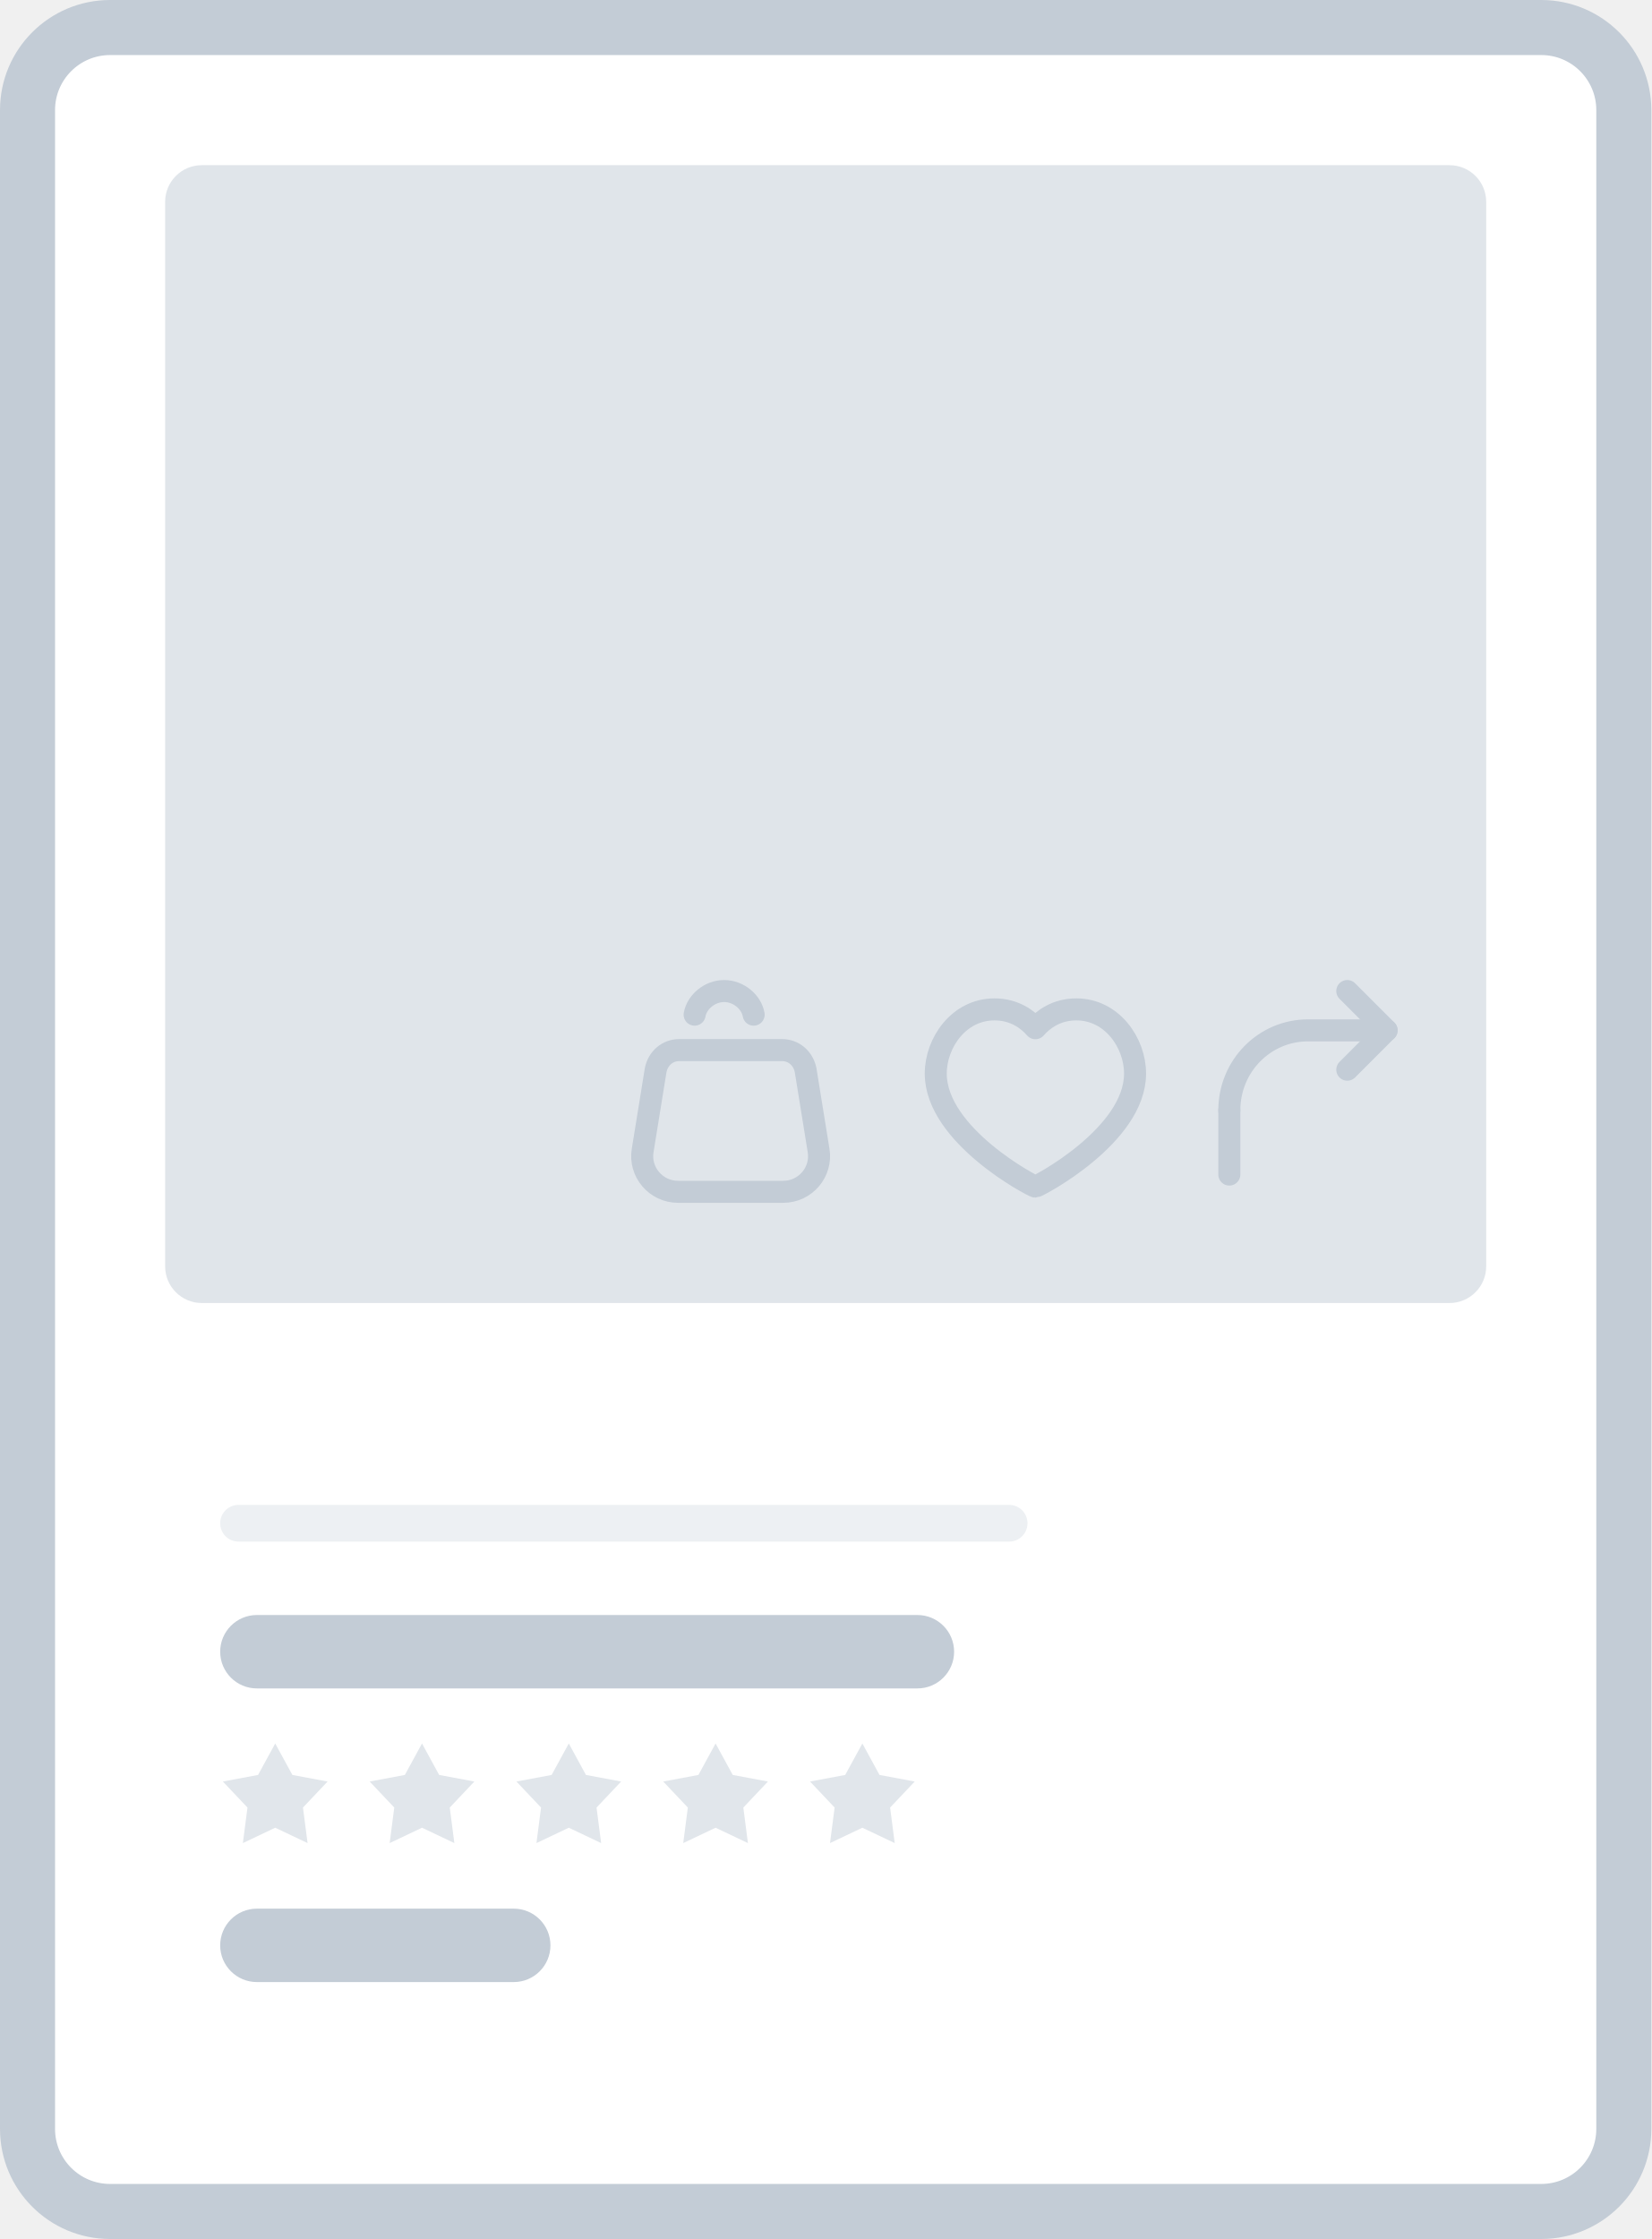
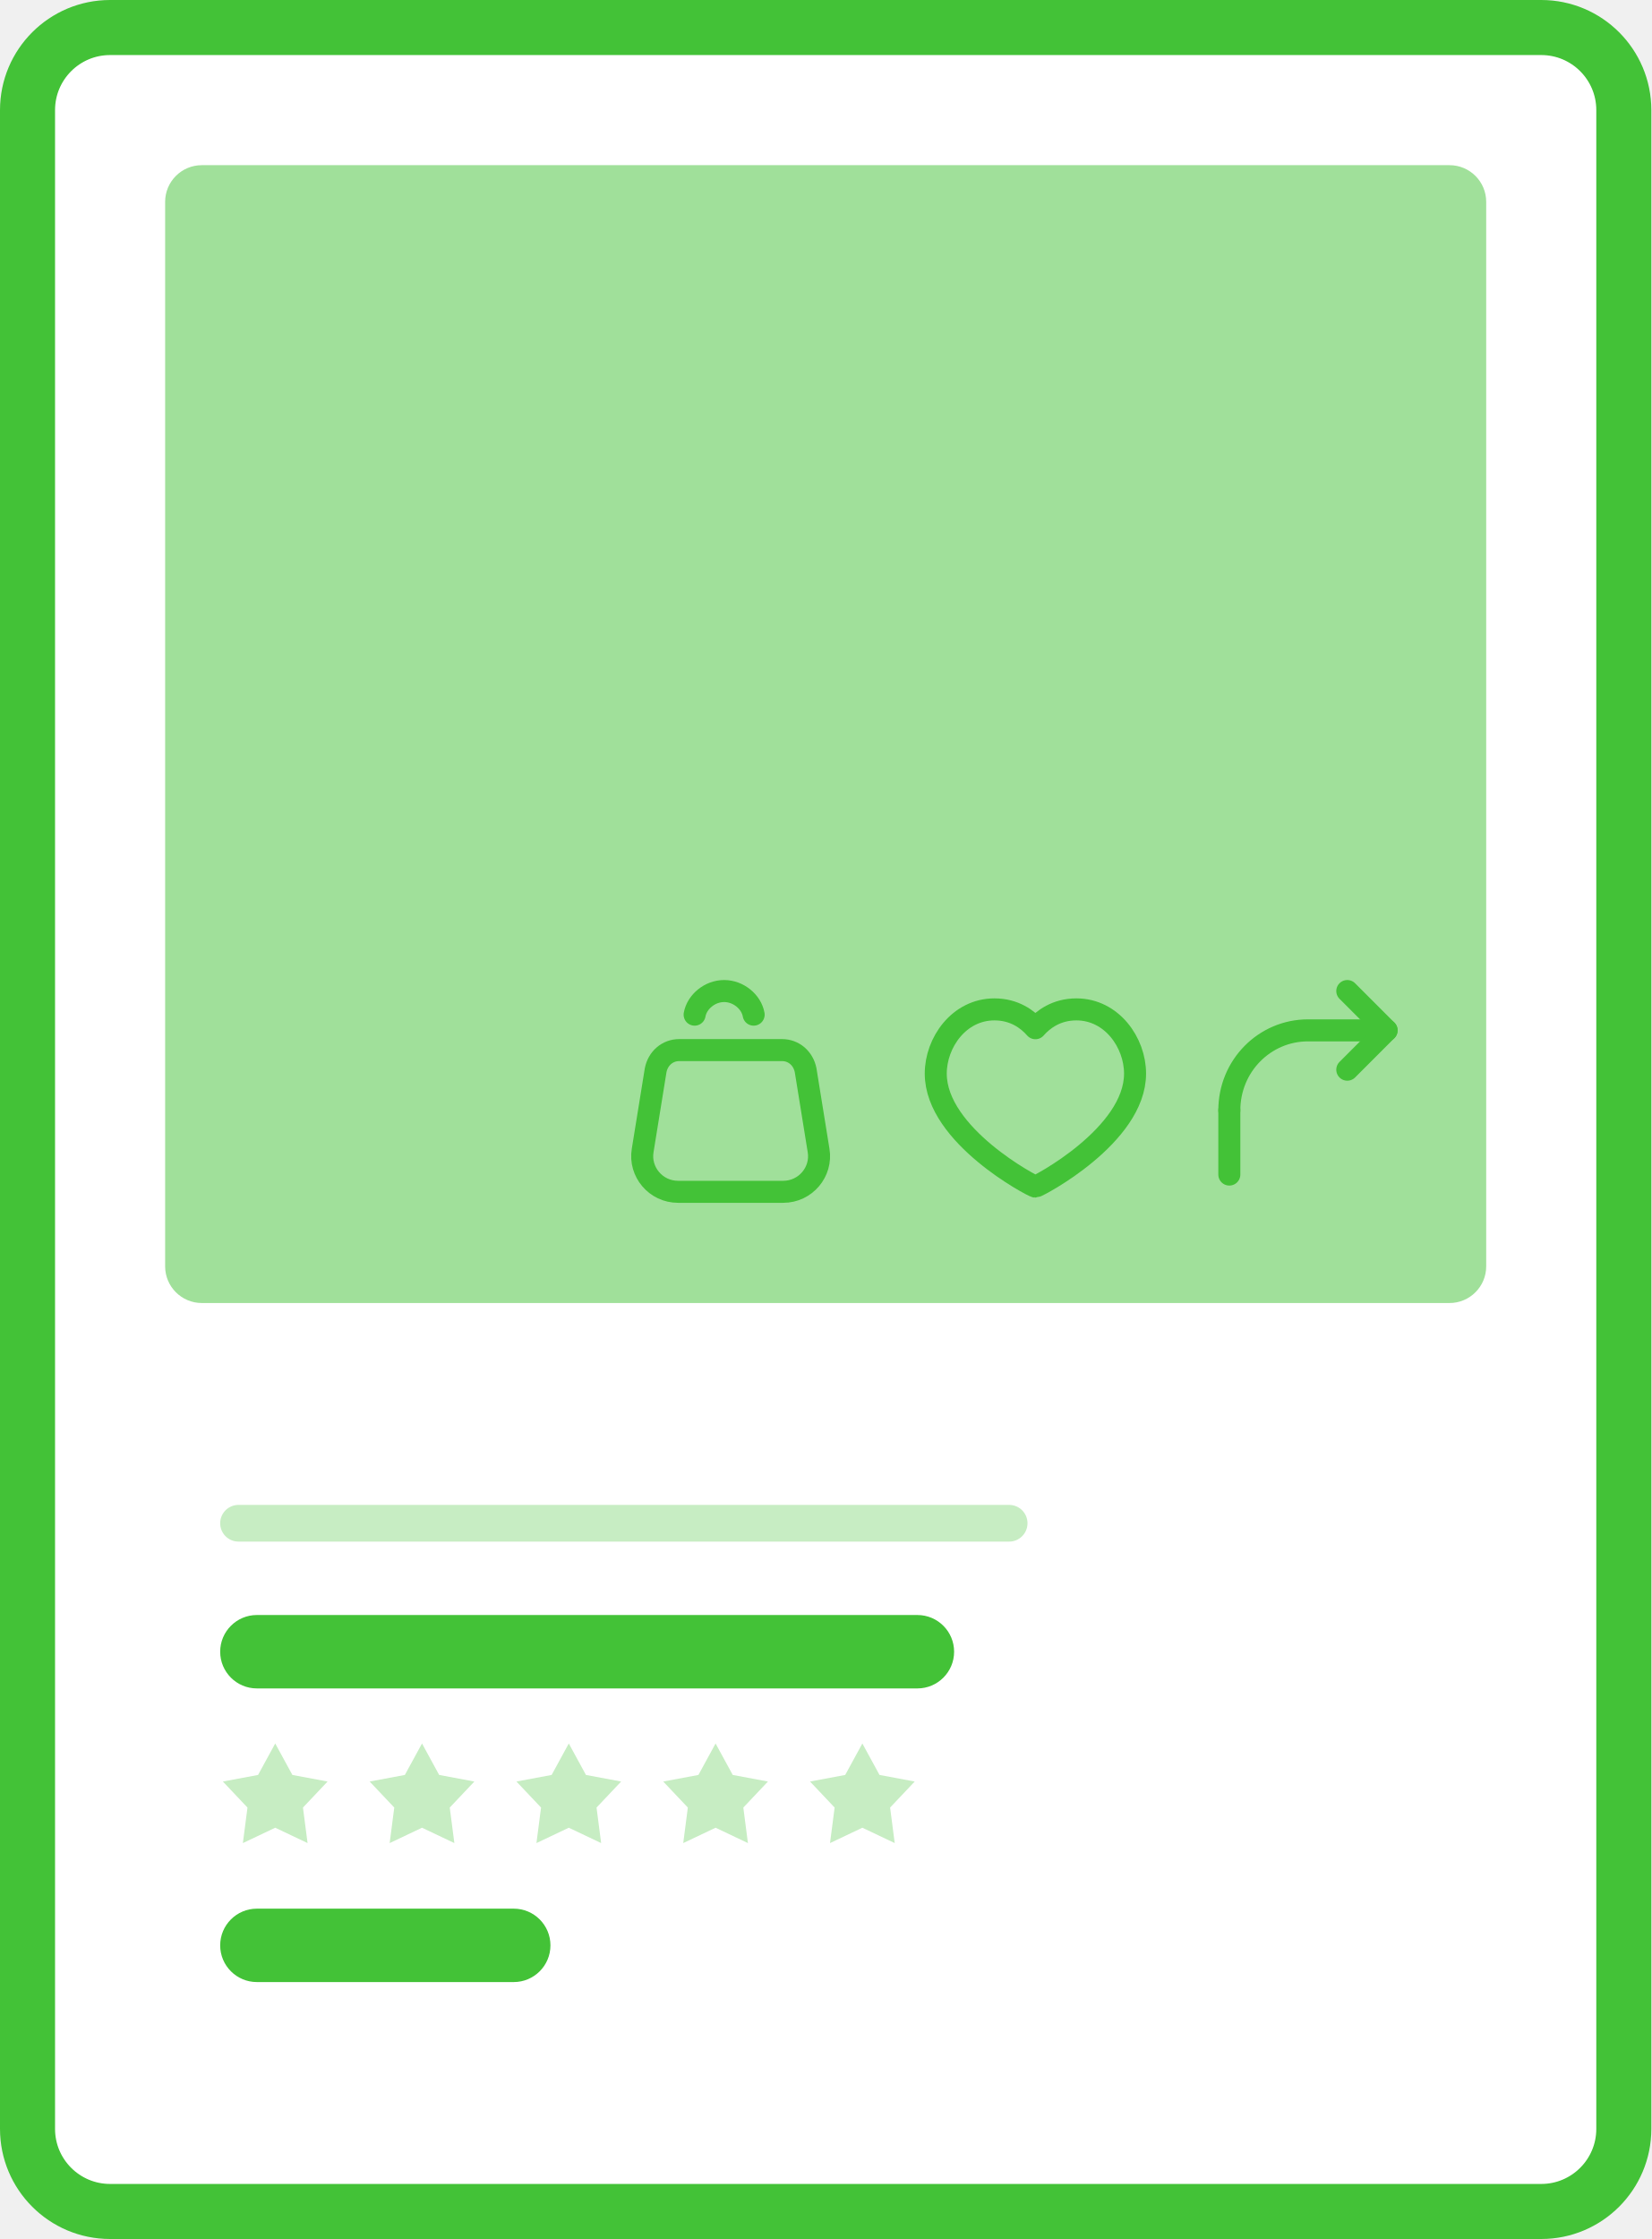
<svg xmlns="http://www.w3.org/2000/svg" width="90" height="122" viewBox="0 0 90 122" fill="none">
-   <rect x="1.5" y="1.5" width="87" height="119" rx="4.5" fill="white" stroke="#C3CCD6" stroke-width="3" />
-   <rect x="9" y="9" width="72" height="62" rx="2" fill="#C3CCD6" fill-opacity="0.5" />
-   <path d="M67 60.5C67 58.072 68.929 56.143 71.286 56.143H72.286H75.571" stroke="#C3CCD6" stroke-width="1.2" stroke-miterlimit="10" stroke-linecap="round" stroke-linejoin="round" />
-   <path d="M67 60.5V64" stroke="#C3CCD6" stroke-width="1.2" stroke-miterlimit="10" stroke-linecap="round" stroke-linejoin="round" />
-   <path d="M73.429 58.286L75.571 56.143L73.429 54" stroke="#C3CCD6" stroke-width="1.2" stroke-miterlimit="10" stroke-linecap="round" stroke-linejoin="round" />
-   <path d="M58.664 55C60.595 55 61.862 56.81 61.862 58.5C61.862 61.88 56.552 64.656 56.431 64.656C56.311 64.656 51 61.88 51 58.5C51 56.81 52.267 55 54.198 55C55.285 55 56.009 55.543 56.431 56.026C56.854 55.543 57.578 55 58.664 55Z" stroke="#C3CCD6" stroke-width="1.2" stroke-miterlimit="10" stroke-linecap="round" stroke-linejoin="round" />
-   <rect x="12" y="88" width="40" height="4" rx="2" fill="#C3CCD6" />
-   <rect x="12" y="104" width="18" height="4" rx="2" fill="#C3CCD6" />
-   <rect x="12" y="82" width="44" height="2" rx="1" fill="#C3CCD6" fill-opacity="0.3" />
-   <path d="M15 95L15.935 96.714L17.853 97.073L16.512 98.491L16.763 100.427L15 99.59L13.237 100.427L13.488 98.491L12.147 97.073L14.065 96.714L15 95Z" fill="#E1E6EB" />
-   <path d="M23 95L23.935 96.714L25.853 97.073L24.512 98.491L24.763 100.427L23 99.59L21.237 100.427L21.488 98.491L20.147 97.073L22.065 96.714L23 95Z" fill="#E1E6EB" />
-   <path d="M31 95L31.935 96.714L33.853 97.073L32.512 98.491L32.763 100.427L31 99.59L29.237 100.427L29.488 98.491L28.147 97.073L30.065 96.714L31 95Z" fill="#E1E6EB" />
-   <path d="M39 95L39.935 96.714L41.853 97.073L40.512 98.491L40.763 100.427L39 99.59L37.237 100.427L37.488 98.491L36.147 97.073L38.065 96.714L39 95Z" fill="#E1E6EB" />
-   <path d="M47 95L47.935 96.714L49.853 97.073L48.512 98.491L48.763 100.427L47 99.59L45.237 100.427L45.488 98.491L44.147 97.073L46.065 96.714L47 95Z" fill="#E1E6EB" />
-   <path d="M41.075 55.287C40.947 54.579 40.239 54 39.466 54C38.694 54 37.986 54.579 37.858 55.287" stroke="#C3CCD6" stroke-width="1.2" stroke-miterlimit="10" stroke-linecap="round" stroke-linejoin="round" />
-   <path d="M44.614 62.688L43.907 58.312C43.778 57.668 43.263 57.218 42.62 57.218H37.021C36.377 57.218 35.863 57.668 35.734 58.312L35.026 62.688C34.833 63.846 35.734 64.94 36.957 64.94H42.684C43.907 64.94 44.808 63.846 44.614 62.688Z" stroke="#C3CCD6" stroke-width="1.2" stroke-miterlimit="10" stroke-linecap="round" stroke-linejoin="round" />
+   <rect x="1.5" y="1.5" width="87" height="119" rx="4.5" fill="white" stroke="#43C237" stroke-width="3" />
+   <rect x="9" y="9" width="72" height="62" rx="2" fill="#43C237" fill-opacity="0.5" />
+   <path d="M67 60.5C67 58.072 68.929 56.143 71.286 56.143H72.286H75.571" stroke="#43C237" stroke-width="1.2" stroke-miterlimit="10" stroke-linecap="round" stroke-linejoin="round" />
+   <path d="M67 60.5V64" stroke="#43C237" stroke-width="1.2" stroke-miterlimit="10" stroke-linecap="round" stroke-linejoin="round" />
+   <path d="M73.429 58.286L75.571 56.143L73.429 54" stroke="#43C237" stroke-width="1.2" stroke-miterlimit="10" stroke-linecap="round" stroke-linejoin="round" />
+   <path d="M58.664 55C60.595 55 61.862 56.81 61.862 58.5C61.862 61.88 56.552 64.656 56.431 64.656C56.311 64.656 51 61.88 51 58.5C51 56.81 52.267 55 54.198 55C55.285 55 56.009 55.543 56.431 56.026C56.854 55.543 57.578 55 58.664 55Z" stroke="#43C237" stroke-width="1.2" stroke-miterlimit="10" stroke-linecap="round" stroke-linejoin="round" />
+   <rect x="12" y="88" width="40" height="4" rx="2" fill="#43C237" />
+   <rect x="12" y="104" width="18" height="4" rx="2" fill="#43C237" />
+   <rect x="12" y="82" width="44" height="2" rx="1" fill="#43C237" fill-opacity="0.3" />
+   <path d="M15 95L15.935 96.714L17.853 97.073L16.512 98.491L16.763 100.427L15 99.59L13.237 100.427L13.488 98.491L12.147 97.073L14.065 96.714L15 95Z" fill="#C7EDC3" />
+   <path d="M23 95L23.935 96.714L25.853 97.073L24.512 98.491L24.763 100.427L23 99.59L21.237 100.427L21.488 98.491L20.147 97.073L22.065 96.714L23 95Z" fill="#C7EDC3" />
+   <path d="M31 95L31.935 96.714L33.853 97.073L32.512 98.491L32.763 100.427L31 99.59L29.237 100.427L29.488 98.491L28.147 97.073L30.065 96.714L31 95Z" fill="#C7EDC3" />
+   <path d="M39 95L39.935 96.714L41.853 97.073L40.512 98.491L40.763 100.427L39 99.59L37.237 100.427L37.488 98.491L36.147 97.073L38.065 96.714L39 95Z" fill="#C7EDC3" />
+   <path d="M47 95L47.935 96.714L49.853 97.073L48.512 98.491L48.763 100.427L47 99.59L45.237 100.427L45.488 98.491L44.147 97.073L46.065 96.714L47 95Z" fill="#C7EDC3" />
+   <path d="M41.075 55.287C40.947 54.579 40.239 54 39.466 54C38.694 54 37.986 54.579 37.858 55.287" stroke="#43C237" stroke-width="1.2" stroke-miterlimit="10" stroke-linecap="round" stroke-linejoin="round" />
+   <path d="M44.614 62.688L43.907 58.312C43.778 57.668 43.263 57.218 42.62 57.218H37.021C36.377 57.218 35.863 57.668 35.734 58.312L35.026 62.688C34.833 63.846 35.734 64.94 36.957 64.94H42.684C43.907 64.94 44.808 63.846 44.614 62.688Z" stroke="#43C237" stroke-width="1.2" stroke-miterlimit="10" stroke-linecap="round" stroke-linejoin="round" />
</svg>
